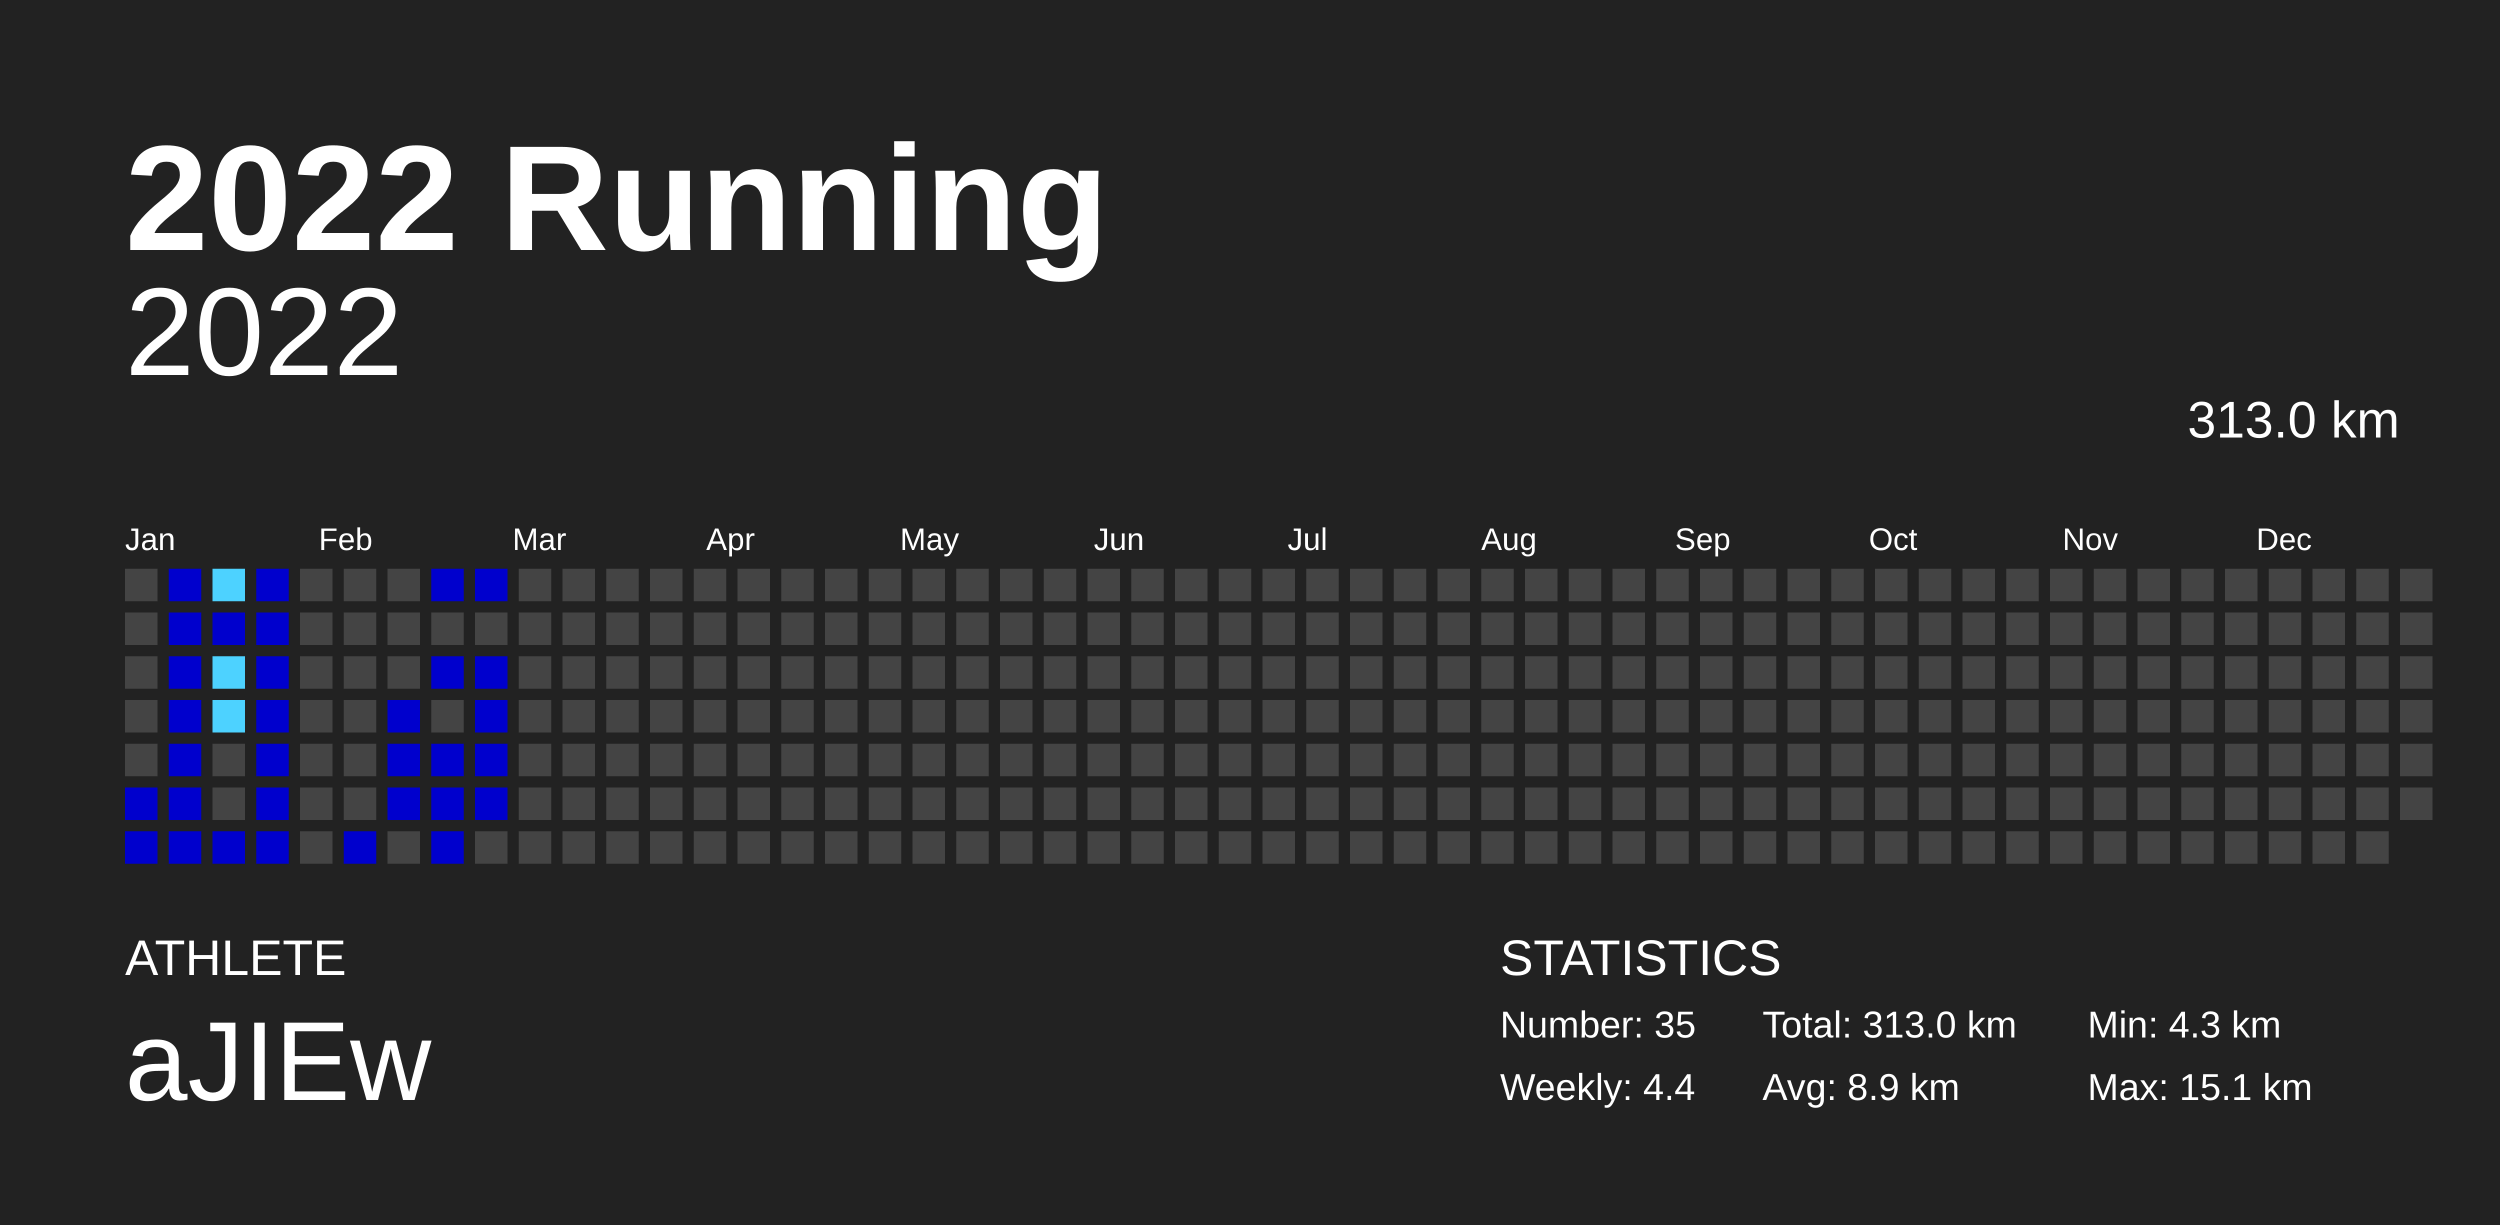
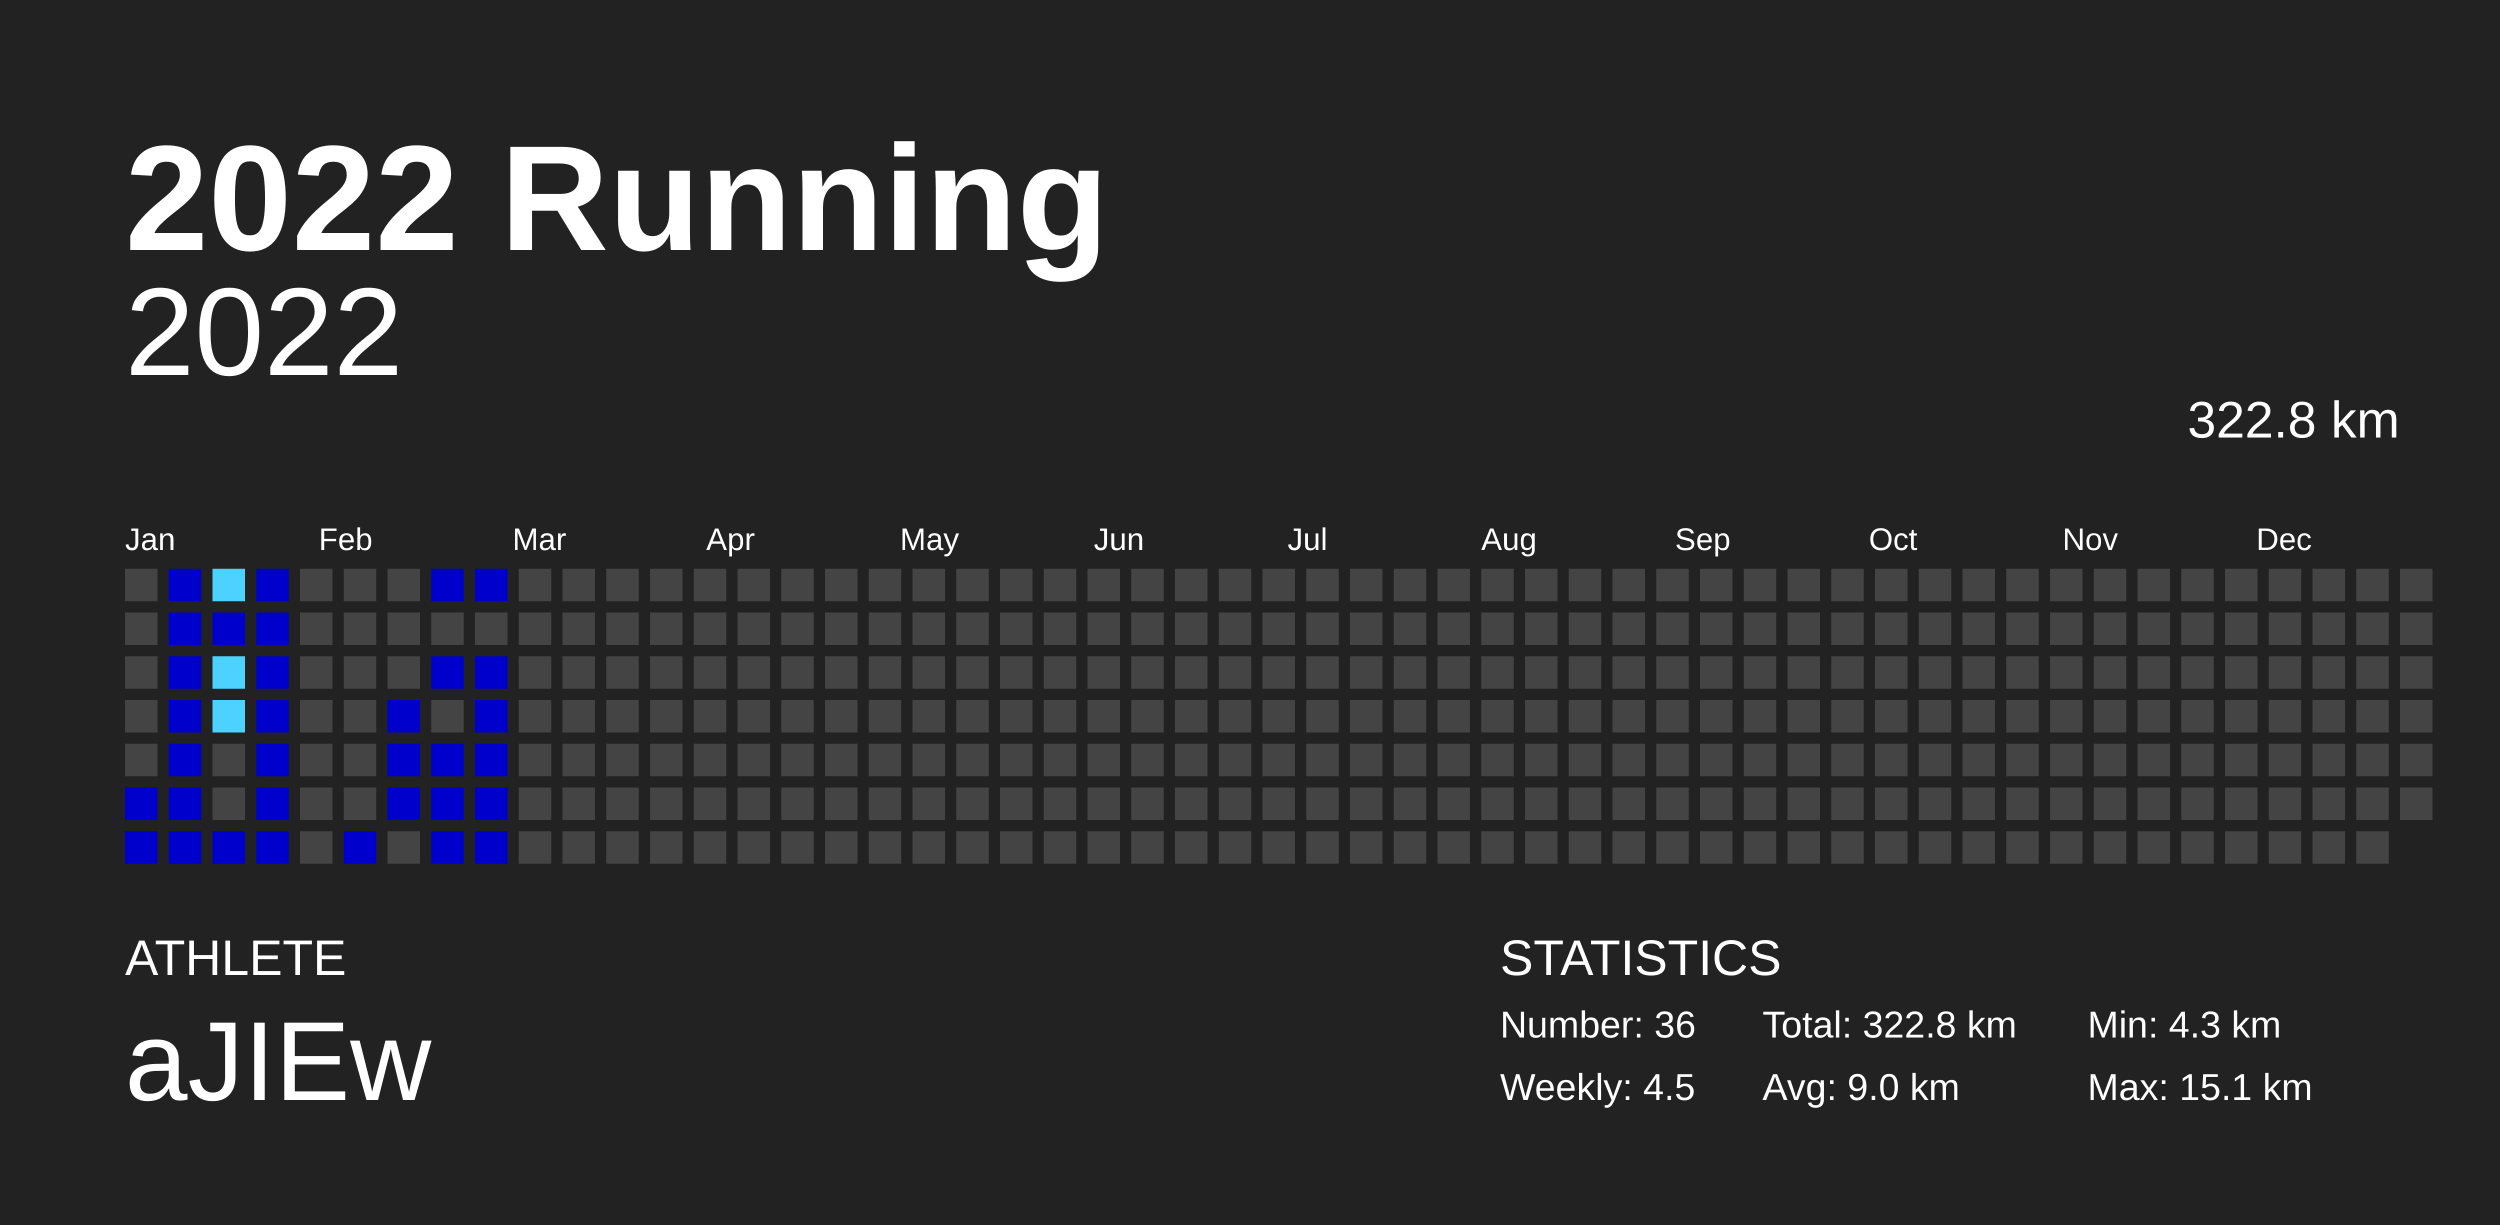
<svg xmlns="http://www.w3.org/2000/svg" baseProfile="full" height="98mm" version="1.1" viewBox="0,0,200,98" width="200mm">
  <defs />
  <rect fill="#222222" height="98" width="200" x="0" y="0" />
  <text fill="#FFFFFF" style="font-size:12px; font-family:Arial; font-weight:bold;" x="10" y="20">2022 Running</text>
  <text fill="#FFFFFF" style="font-size:4px; font-family:Arial" x="10" y="78">ATHLETE</text>
  <text fill="#FFFFFF" style="font-size:9px; font-family:Arial" x="10" y="88">aJIEw</text>
  <text fill="#FFFFFF" style="font-size:4px; font-family:Arial" x="120" y="78">STATISTICS</text>
-   <text fill="#FFFFFF" style="font-size:3px; font-family:Arial" x="120" y="83">Number: 35</text>
-   <text fill="#FFFFFF" style="font-size:3px; font-family:Arial" x="120" y="88">Weekly: 4.4</text>
-   <text fill="#FFFFFF" style="font-size:3px; font-family:Arial" x="141" y="83">Total: 313.0 km</text>
-   <text fill="#FFFFFF" style="font-size:3px; font-family:Arial" x="141" y="88">Avg: 8.9 km</text>
+   <text fill="#FFFFFF" style="font-size:3px; font-family:Arial" x="120" y="83">Number: 36</text>
+   <text fill="#FFFFFF" style="font-size:3px; font-family:Arial" x="120" y="88">Weekly: 4.5</text>
+   <text fill="#FFFFFF" style="font-size:3px; font-family:Arial" x="141" y="83">Total: 322.8 km</text>
+   <text fill="#FFFFFF" style="font-size:3px; font-family:Arial" x="141" y="88">Avg: 9.0 km</text>
  <text fill="#FFFFFF" style="font-size:3px; font-family:Arial" x="167" y="83">Min: 4.3 km</text>
  <text fill="#FFFFFF" style="font-size:3px; font-family:Arial" x="167" y="88">Max: 15.1 km</text>
  <text alignment-baseline="hanging" fill="#FFFFFF" style="font-size:10.0px; font-family:Arial;" x="10" y="30">2022</text>
-   <text alignment-baseline="hanging" fill="#FFFFFF" style="font-size:4.125px; font-family:Arial;" x="175" y="35">313.0 km</text>
+   <text alignment-baseline="hanging" fill="#FFFFFF" style="font-size:4.125px; font-family:Arial;" x="175" y="35">322.8 km</text>
  <text fill="#FFFFFF" style="font-size:2.5px; font-family:Arial" x="10.0" y="44">Jan</text>
  <text fill="#FFFFFF" style="font-size:2.5px; font-family:Arial" x="25.5" y="44">Feb</text>
  <text fill="#FFFFFF" style="font-size:2.5px; font-family:Arial" x="41.0" y="44">Mar</text>
  <text fill="#FFFFFF" style="font-size:2.5px; font-family:Arial" x="56.5" y="44">Apr</text>
  <text fill="#FFFFFF" style="font-size:2.5px; font-family:Arial" x="72.0" y="44">May</text>
  <text fill="#FFFFFF" style="font-size:2.5px; font-family:Arial" x="87.5" y="44">Jun</text>
  <text fill="#FFFFFF" style="font-size:2.5px; font-family:Arial" x="103.0" y="44">Jul</text>
  <text fill="#FFFFFF" style="font-size:2.5px; font-family:Arial" x="118.5" y="44">Aug</text>
  <text fill="#FFFFFF" style="font-size:2.5px; font-family:Arial" x="134.0" y="44">Sep</text>
  <text fill="#FFFFFF" style="font-size:2.5px; font-family:Arial" x="149.5" y="44">Oct</text>
  <text fill="#FFFFFF" style="font-size:2.5px; font-family:Arial" x="165.0" y="44">Nov</text>
  <text fill="#FFFFFF" style="font-size:2.5px; font-family:Arial" x="180.5" y="44">Dec</text>
  <rect fill="#444444" height="2.6" width="2.6" x="10.0" y="45.5" />
  <rect fill="#444444" height="2.6" width="2.6" x="10.0" y="49.0" />
  <rect fill="#444444" height="2.6" width="2.6" x="10.0" y="52.5" />
  <rect fill="#444444" height="2.6" width="2.6" x="10.0" y="56.0" />
  <rect fill="#444444" height="2.6" width="2.6" x="10.0" y="59.5" />
  <rect fill="mediumblue" height="2.6" width="2.6" x="10.0" y="63.0" />
  <rect fill="mediumblue" height="2.6" width="2.6" x="10.0" y="66.5" />
  <rect fill="mediumblue" height="2.6" width="2.6" x="13.5" y="45.5" />
  <rect fill="mediumblue" height="2.6" width="2.6" x="13.5" y="49.0" />
  <rect fill="mediumblue" height="2.6" width="2.6" x="13.5" y="52.5" />
  <rect fill="mediumblue" height="2.6" width="2.6" x="13.5" y="56.0" />
  <rect fill="mediumblue" height="2.6" width="2.6" x="13.5" y="59.5" />
  <rect fill="mediumblue" height="2.6" width="2.6" x="13.5" y="63.0" />
  <rect fill="mediumblue" height="2.6" width="2.6" x="13.5" y="66.5" />
  <rect fill="#4dd2ff" height="2.6" width="2.6" x="17.0" y="45.5" />
  <rect fill="mediumblue" height="2.6" width="2.6" x="17.0" y="49.0" />
  <rect fill="#4dd2ff" height="2.6" width="2.6" x="17.0" y="52.5" />
  <rect fill="#4dd2ff" height="2.6" width="2.6" x="17.0" y="56.0" />
  <rect fill="#444444" height="2.6" width="2.6" x="17.0" y="59.5" />
  <rect fill="#444444" height="2.6" width="2.6" x="17.0" y="63.0" />
  <rect fill="mediumblue" height="2.6" width="2.6" x="17.0" y="66.5" />
  <rect fill="mediumblue" height="2.6" width="2.6" x="20.5" y="45.5" />
  <rect fill="mediumblue" height="2.6" width="2.6" x="20.5" y="49.0" />
  <rect fill="mediumblue" height="2.6" width="2.6" x="20.5" y="52.5" />
  <rect fill="mediumblue" height="2.6" width="2.6" x="20.5" y="56.0" />
  <rect fill="mediumblue" height="2.6" width="2.6" x="20.5" y="59.5" />
  <rect fill="mediumblue" height="2.6" width="2.6" x="20.5" y="63.0" />
  <rect fill="mediumblue" height="2.6" width="2.6" x="20.5" y="66.5" />
  <rect fill="#444444" height="2.6" width="2.6" x="24.0" y="45.5" />
  <rect fill="#444444" height="2.6" width="2.6" x="24.0" y="49.0" />
  <rect fill="#444444" height="2.6" width="2.6" x="24.0" y="52.5" />
  <rect fill="#444444" height="2.6" width="2.6" x="24.0" y="56.0" />
  <rect fill="#444444" height="2.6" width="2.6" x="24.0" y="59.5" />
  <rect fill="#444444" height="2.6" width="2.6" x="24.0" y="63.0" />
  <rect fill="#444444" height="2.6" width="2.6" x="24.0" y="66.5" />
  <rect fill="#444444" height="2.6" width="2.6" x="27.5" y="45.5" />
  <rect fill="#444444" height="2.6" width="2.6" x="27.5" y="49.0" />
  <rect fill="#444444" height="2.6" width="2.6" x="27.5" y="52.5" />
  <rect fill="#444444" height="2.6" width="2.6" x="27.5" y="56.0" />
  <rect fill="#444444" height="2.6" width="2.6" x="27.5" y="59.5" />
  <rect fill="#444444" height="2.6" width="2.6" x="27.5" y="63.0" />
  <rect fill="mediumblue" height="2.6" width="2.6" x="27.5" y="66.5" />
  <rect fill="#444444" height="2.6" width="2.6" x="31.0" y="45.5" />
  <rect fill="#444444" height="2.6" width="2.6" x="31.0" y="49.0" />
  <rect fill="#444444" height="2.6" width="2.6" x="31.0" y="52.5" />
  <rect fill="mediumblue" height="2.6" width="2.6" x="31.0" y="56.0" />
  <rect fill="mediumblue" height="2.6" width="2.6" x="31.0" y="59.5" />
  <rect fill="mediumblue" height="2.6" width="2.6" x="31.0" y="63.0" />
  <rect fill="#444444" height="2.6" width="2.6" x="31.0" y="66.5" />
  <rect fill="mediumblue" height="2.6" width="2.6" x="34.5" y="45.5" />
  <rect fill="#444444" height="2.6" width="2.6" x="34.5" y="49.0" />
  <rect fill="mediumblue" height="2.6" width="2.6" x="34.5" y="52.5" />
  <rect fill="#444444" height="2.6" width="2.6" x="34.5" y="56.0" />
  <rect fill="mediumblue" height="2.6" width="2.6" x="34.5" y="59.5" />
  <rect fill="mediumblue" height="2.6" width="2.6" x="34.5" y="63.0" />
  <rect fill="mediumblue" height="2.6" width="2.6" x="34.5" y="66.5" />
  <rect fill="mediumblue" height="2.6" width="2.6" x="38.0" y="45.5" />
  <rect fill="#444444" height="2.6" width="2.6" x="38.0" y="49.0" />
  <rect fill="mediumblue" height="2.6" width="2.6" x="38.0" y="52.5" />
  <rect fill="mediumblue" height="2.6" width="2.6" x="38.0" y="56.0" />
  <rect fill="mediumblue" height="2.6" width="2.6" x="38.0" y="59.5" />
  <rect fill="mediumblue" height="2.6" width="2.6" x="38.0" y="63.0" />
-   <rect fill="#444444" height="2.6" width="2.6" x="38.0" y="66.5" />
+   <rect fill="mediumblue" height="2.6" width="2.6" x="38.0" y="66.5" />
  <rect fill="#444444" height="2.6" width="2.6" x="41.5" y="45.5" />
  <rect fill="#444444" height="2.6" width="2.6" x="41.5" y="49.0" />
  <rect fill="#444444" height="2.6" width="2.6" x="41.5" y="52.5" />
  <rect fill="#444444" height="2.6" width="2.6" x="41.5" y="56.0" />
  <rect fill="#444444" height="2.6" width="2.6" x="41.5" y="59.5" />
  <rect fill="#444444" height="2.6" width="2.6" x="41.5" y="63.0" />
  <rect fill="#444444" height="2.6" width="2.6" x="41.5" y="66.5" />
  <rect fill="#444444" height="2.6" width="2.6" x="45.0" y="45.5" />
  <rect fill="#444444" height="2.6" width="2.6" x="45.0" y="49.0" />
  <rect fill="#444444" height="2.6" width="2.6" x="45.0" y="52.5" />
  <rect fill="#444444" height="2.6" width="2.6" x="45.0" y="56.0" />
  <rect fill="#444444" height="2.6" width="2.6" x="45.0" y="59.5" />
  <rect fill="#444444" height="2.6" width="2.6" x="45.0" y="63.0" />
  <rect fill="#444444" height="2.6" width="2.6" x="45.0" y="66.5" />
  <rect fill="#444444" height="2.6" width="2.6" x="48.5" y="45.5" />
  <rect fill="#444444" height="2.6" width="2.6" x="48.5" y="49.0" />
  <rect fill="#444444" height="2.6" width="2.6" x="48.5" y="52.5" />
  <rect fill="#444444" height="2.6" width="2.6" x="48.5" y="56.0" />
  <rect fill="#444444" height="2.6" width="2.6" x="48.5" y="59.5" />
  <rect fill="#444444" height="2.6" width="2.6" x="48.5" y="63.0" />
  <rect fill="#444444" height="2.6" width="2.6" x="48.5" y="66.5" />
  <rect fill="#444444" height="2.6" width="2.6" x="52.0" y="45.5" />
  <rect fill="#444444" height="2.6" width="2.6" x="52.0" y="49.0" />
  <rect fill="#444444" height="2.6" width="2.6" x="52.0" y="52.5" />
  <rect fill="#444444" height="2.6" width="2.6" x="52.0" y="56.0" />
  <rect fill="#444444" height="2.6" width="2.6" x="52.0" y="59.5" />
  <rect fill="#444444" height="2.6" width="2.6" x="52.0" y="63.0" />
  <rect fill="#444444" height="2.6" width="2.6" x="52.0" y="66.5" />
  <rect fill="#444444" height="2.6" width="2.6" x="55.5" y="45.5" />
  <rect fill="#444444" height="2.6" width="2.6" x="55.5" y="49.0" />
  <rect fill="#444444" height="2.6" width="2.6" x="55.5" y="52.5" />
  <rect fill="#444444" height="2.6" width="2.6" x="55.5" y="56.0" />
  <rect fill="#444444" height="2.6" width="2.6" x="55.5" y="59.5" />
  <rect fill="#444444" height="2.6" width="2.6" x="55.5" y="63.0" />
  <rect fill="#444444" height="2.6" width="2.6" x="55.5" y="66.5" />
  <rect fill="#444444" height="2.6" width="2.6" x="59.0" y="45.5" />
  <rect fill="#444444" height="2.6" width="2.6" x="59.0" y="49.0" />
  <rect fill="#444444" height="2.6" width="2.6" x="59.0" y="52.5" />
  <rect fill="#444444" height="2.6" width="2.6" x="59.0" y="56.0" />
  <rect fill="#444444" height="2.6" width="2.6" x="59.0" y="59.5" />
  <rect fill="#444444" height="2.6" width="2.6" x="59.0" y="63.0" />
  <rect fill="#444444" height="2.6" width="2.6" x="59.0" y="66.5" />
  <rect fill="#444444" height="2.6" width="2.6" x="62.5" y="45.5" />
  <rect fill="#444444" height="2.6" width="2.6" x="62.5" y="49.0" />
  <rect fill="#444444" height="2.6" width="2.6" x="62.5" y="52.5" />
  <rect fill="#444444" height="2.6" width="2.6" x="62.5" y="56.0" />
  <rect fill="#444444" height="2.6" width="2.6" x="62.5" y="59.5" />
  <rect fill="#444444" height="2.6" width="2.6" x="62.5" y="63.0" />
  <rect fill="#444444" height="2.6" width="2.6" x="62.5" y="66.5" />
  <rect fill="#444444" height="2.6" width="2.6" x="66.0" y="45.5" />
  <rect fill="#444444" height="2.6" width="2.6" x="66.0" y="49.0" />
  <rect fill="#444444" height="2.6" width="2.6" x="66.0" y="52.5" />
  <rect fill="#444444" height="2.6" width="2.6" x="66.0" y="56.0" />
  <rect fill="#444444" height="2.6" width="2.6" x="66.0" y="59.5" />
  <rect fill="#444444" height="2.6" width="2.6" x="66.0" y="63.0" />
  <rect fill="#444444" height="2.6" width="2.6" x="66.0" y="66.5" />
  <rect fill="#444444" height="2.6" width="2.6" x="69.5" y="45.5" />
  <rect fill="#444444" height="2.6" width="2.6" x="69.5" y="49.0" />
  <rect fill="#444444" height="2.6" width="2.6" x="69.5" y="52.5" />
  <rect fill="#444444" height="2.6" width="2.6" x="69.5" y="56.0" />
  <rect fill="#444444" height="2.6" width="2.6" x="69.5" y="59.5" />
  <rect fill="#444444" height="2.6" width="2.6" x="69.5" y="63.0" />
  <rect fill="#444444" height="2.6" width="2.6" x="69.5" y="66.5" />
  <rect fill="#444444" height="2.6" width="2.6" x="73.0" y="45.5" />
  <rect fill="#444444" height="2.6" width="2.6" x="73.0" y="49.0" />
  <rect fill="#444444" height="2.6" width="2.6" x="73.0" y="52.5" />
  <rect fill="#444444" height="2.6" width="2.6" x="73.0" y="56.0" />
  <rect fill="#444444" height="2.6" width="2.6" x="73.0" y="59.5" />
  <rect fill="#444444" height="2.6" width="2.6" x="73.0" y="63.0" />
  <rect fill="#444444" height="2.6" width="2.6" x="73.0" y="66.5" />
  <rect fill="#444444" height="2.6" width="2.6" x="76.5" y="45.5" />
  <rect fill="#444444" height="2.6" width="2.6" x="76.5" y="49.0" />
  <rect fill="#444444" height="2.6" width="2.6" x="76.5" y="52.5" />
  <rect fill="#444444" height="2.6" width="2.6" x="76.5" y="56.0" />
  <rect fill="#444444" height="2.6" width="2.6" x="76.5" y="59.5" />
  <rect fill="#444444" height="2.6" width="2.6" x="76.5" y="63.0" />
  <rect fill="#444444" height="2.6" width="2.6" x="76.5" y="66.5" />
  <rect fill="#444444" height="2.6" width="2.6" x="80.0" y="45.5" />
  <rect fill="#444444" height="2.6" width="2.6" x="80.0" y="49.0" />
  <rect fill="#444444" height="2.6" width="2.6" x="80.0" y="52.5" />
  <rect fill="#444444" height="2.6" width="2.6" x="80.0" y="56.0" />
  <rect fill="#444444" height="2.6" width="2.6" x="80.0" y="59.5" />
  <rect fill="#444444" height="2.6" width="2.6" x="80.0" y="63.0" />
  <rect fill="#444444" height="2.6" width="2.6" x="80.0" y="66.5" />
  <rect fill="#444444" height="2.6" width="2.6" x="83.5" y="45.5" />
  <rect fill="#444444" height="2.6" width="2.6" x="83.5" y="49.0" />
  <rect fill="#444444" height="2.6" width="2.6" x="83.5" y="52.5" />
  <rect fill="#444444" height="2.6" width="2.6" x="83.5" y="56.0" />
  <rect fill="#444444" height="2.6" width="2.6" x="83.5" y="59.5" />
  <rect fill="#444444" height="2.6" width="2.6" x="83.5" y="63.0" />
  <rect fill="#444444" height="2.6" width="2.6" x="83.5" y="66.5" />
  <rect fill="#444444" height="2.6" width="2.6" x="87.0" y="45.5" />
  <rect fill="#444444" height="2.6" width="2.6" x="87.0" y="49.0" />
  <rect fill="#444444" height="2.6" width="2.6" x="87.0" y="52.5" />
  <rect fill="#444444" height="2.6" width="2.6" x="87.0" y="56.0" />
  <rect fill="#444444" height="2.6" width="2.6" x="87.0" y="59.5" />
  <rect fill="#444444" height="2.6" width="2.6" x="87.0" y="63.0" />
  <rect fill="#444444" height="2.6" width="2.6" x="87.0" y="66.5" />
  <rect fill="#444444" height="2.6" width="2.6" x="90.5" y="45.5" />
  <rect fill="#444444" height="2.6" width="2.6" x="90.5" y="49.0" />
  <rect fill="#444444" height="2.6" width="2.6" x="90.5" y="52.5" />
  <rect fill="#444444" height="2.6" width="2.6" x="90.5" y="56.0" />
  <rect fill="#444444" height="2.6" width="2.6" x="90.5" y="59.5" />
  <rect fill="#444444" height="2.6" width="2.6" x="90.5" y="63.0" />
  <rect fill="#444444" height="2.6" width="2.6" x="90.5" y="66.5" />
  <rect fill="#444444" height="2.6" width="2.6" x="94.0" y="45.5" />
  <rect fill="#444444" height="2.6" width="2.6" x="94.0" y="49.0" />
  <rect fill="#444444" height="2.6" width="2.6" x="94.0" y="52.5" />
  <rect fill="#444444" height="2.6" width="2.6" x="94.0" y="56.0" />
  <rect fill="#444444" height="2.6" width="2.6" x="94.0" y="59.5" />
  <rect fill="#444444" height="2.6" width="2.6" x="94.0" y="63.0" />
  <rect fill="#444444" height="2.6" width="2.6" x="94.0" y="66.5" />
  <rect fill="#444444" height="2.6" width="2.6" x="97.5" y="45.5" />
  <rect fill="#444444" height="2.6" width="2.6" x="97.5" y="49.0" />
  <rect fill="#444444" height="2.6" width="2.6" x="97.5" y="52.5" />
  <rect fill="#444444" height="2.6" width="2.6" x="97.5" y="56.0" />
  <rect fill="#444444" height="2.6" width="2.6" x="97.5" y="59.5" />
  <rect fill="#444444" height="2.6" width="2.6" x="97.5" y="63.0" />
  <rect fill="#444444" height="2.6" width="2.6" x="97.5" y="66.5" />
  <rect fill="#444444" height="2.6" width="2.6" x="101.0" y="45.5" />
  <rect fill="#444444" height="2.6" width="2.6" x="101.0" y="49.0" />
  <rect fill="#444444" height="2.6" width="2.6" x="101.0" y="52.5" />
  <rect fill="#444444" height="2.6" width="2.6" x="101.0" y="56.0" />
  <rect fill="#444444" height="2.6" width="2.6" x="101.0" y="59.5" />
  <rect fill="#444444" height="2.6" width="2.6" x="101.0" y="63.0" />
  <rect fill="#444444" height="2.6" width="2.6" x="101.0" y="66.5" />
  <rect fill="#444444" height="2.6" width="2.6" x="104.5" y="45.5" />
  <rect fill="#444444" height="2.6" width="2.6" x="104.5" y="49.0" />
  <rect fill="#444444" height="2.6" width="2.6" x="104.5" y="52.5" />
  <rect fill="#444444" height="2.6" width="2.6" x="104.5" y="56.0" />
  <rect fill="#444444" height="2.6" width="2.6" x="104.5" y="59.5" />
  <rect fill="#444444" height="2.6" width="2.6" x="104.5" y="63.0" />
  <rect fill="#444444" height="2.6" width="2.6" x="104.5" y="66.5" />
  <rect fill="#444444" height="2.6" width="2.6" x="108.0" y="45.5" />
  <rect fill="#444444" height="2.6" width="2.6" x="108.0" y="49.0" />
  <rect fill="#444444" height="2.6" width="2.6" x="108.0" y="52.5" />
  <rect fill="#444444" height="2.6" width="2.6" x="108.0" y="56.0" />
  <rect fill="#444444" height="2.6" width="2.6" x="108.0" y="59.5" />
  <rect fill="#444444" height="2.6" width="2.6" x="108.0" y="63.0" />
  <rect fill="#444444" height="2.6" width="2.6" x="108.0" y="66.5" />
  <rect fill="#444444" height="2.6" width="2.6" x="111.5" y="45.5" />
  <rect fill="#444444" height="2.6" width="2.6" x="111.5" y="49.0" />
  <rect fill="#444444" height="2.6" width="2.6" x="111.5" y="52.5" />
  <rect fill="#444444" height="2.6" width="2.6" x="111.5" y="56.0" />
  <rect fill="#444444" height="2.6" width="2.6" x="111.5" y="59.5" />
  <rect fill="#444444" height="2.6" width="2.6" x="111.5" y="63.0" />
  <rect fill="#444444" height="2.6" width="2.6" x="111.5" y="66.5" />
  <rect fill="#444444" height="2.6" width="2.6" x="115.0" y="45.5" />
  <rect fill="#444444" height="2.6" width="2.6" x="115.0" y="49.0" />
  <rect fill="#444444" height="2.6" width="2.6" x="115.0" y="52.5" />
  <rect fill="#444444" height="2.6" width="2.6" x="115.0" y="56.0" />
  <rect fill="#444444" height="2.6" width="2.6" x="115.0" y="59.5" />
  <rect fill="#444444" height="2.6" width="2.6" x="115.0" y="63.0" />
  <rect fill="#444444" height="2.6" width="2.6" x="115.0" y="66.5" />
  <rect fill="#444444" height="2.6" width="2.6" x="118.5" y="45.5" />
  <rect fill="#444444" height="2.6" width="2.6" x="118.5" y="49.0" />
  <rect fill="#444444" height="2.6" width="2.6" x="118.5" y="52.5" />
  <rect fill="#444444" height="2.6" width="2.6" x="118.5" y="56.0" />
  <rect fill="#444444" height="2.6" width="2.6" x="118.5" y="59.5" />
  <rect fill="#444444" height="2.6" width="2.6" x="118.5" y="63.0" />
  <rect fill="#444444" height="2.6" width="2.6" x="118.5" y="66.5" />
  <rect fill="#444444" height="2.6" width="2.6" x="122.0" y="45.5" />
  <rect fill="#444444" height="2.6" width="2.6" x="122.0" y="49.0" />
  <rect fill="#444444" height="2.6" width="2.6" x="122.0" y="52.5" />
  <rect fill="#444444" height="2.6" width="2.6" x="122.0" y="56.0" />
  <rect fill="#444444" height="2.6" width="2.6" x="122.0" y="59.5" />
  <rect fill="#444444" height="2.6" width="2.6" x="122.0" y="63.0" />
  <rect fill="#444444" height="2.6" width="2.6" x="122.0" y="66.5" />
  <rect fill="#444444" height="2.6" width="2.6" x="125.5" y="45.5" />
  <rect fill="#444444" height="2.6" width="2.6" x="125.5" y="49.0" />
  <rect fill="#444444" height="2.6" width="2.6" x="125.5" y="52.5" />
  <rect fill="#444444" height="2.6" width="2.6" x="125.5" y="56.0" />
  <rect fill="#444444" height="2.6" width="2.6" x="125.5" y="59.5" />
  <rect fill="#444444" height="2.6" width="2.6" x="125.5" y="63.0" />
  <rect fill="#444444" height="2.6" width="2.6" x="125.5" y="66.5" />
  <rect fill="#444444" height="2.6" width="2.6" x="129.0" y="45.5" />
  <rect fill="#444444" height="2.6" width="2.6" x="129.0" y="49.0" />
  <rect fill="#444444" height="2.6" width="2.6" x="129.0" y="52.5" />
  <rect fill="#444444" height="2.6" width="2.6" x="129.0" y="56.0" />
  <rect fill="#444444" height="2.6" width="2.6" x="129.0" y="59.5" />
  <rect fill="#444444" height="2.6" width="2.6" x="129.0" y="63.0" />
  <rect fill="#444444" height="2.6" width="2.6" x="129.0" y="66.5" />
  <rect fill="#444444" height="2.6" width="2.6" x="132.5" y="45.5" />
  <rect fill="#444444" height="2.6" width="2.6" x="132.5" y="49.0" />
  <rect fill="#444444" height="2.6" width="2.6" x="132.5" y="52.5" />
  <rect fill="#444444" height="2.6" width="2.6" x="132.5" y="56.0" />
  <rect fill="#444444" height="2.6" width="2.6" x="132.5" y="59.5" />
  <rect fill="#444444" height="2.6" width="2.6" x="132.5" y="63.0" />
  <rect fill="#444444" height="2.6" width="2.6" x="132.5" y="66.5" />
  <rect fill="#444444" height="2.6" width="2.6" x="136.0" y="45.5" />
  <rect fill="#444444" height="2.6" width="2.6" x="136.0" y="49.0" />
  <rect fill="#444444" height="2.6" width="2.6" x="136.0" y="52.5" />
  <rect fill="#444444" height="2.6" width="2.6" x="136.0" y="56.0" />
  <rect fill="#444444" height="2.6" width="2.6" x="136.0" y="59.5" />
  <rect fill="#444444" height="2.6" width="2.6" x="136.0" y="63.0" />
  <rect fill="#444444" height="2.6" width="2.6" x="136.0" y="66.5" />
  <rect fill="#444444" height="2.6" width="2.6" x="139.5" y="45.5" />
  <rect fill="#444444" height="2.6" width="2.6" x="139.5" y="49.0" />
  <rect fill="#444444" height="2.6" width="2.6" x="139.5" y="52.5" />
  <rect fill="#444444" height="2.6" width="2.6" x="139.5" y="56.0" />
  <rect fill="#444444" height="2.6" width="2.6" x="139.5" y="59.5" />
  <rect fill="#444444" height="2.6" width="2.6" x="139.5" y="63.0" />
  <rect fill="#444444" height="2.6" width="2.6" x="139.5" y="66.5" />
  <rect fill="#444444" height="2.6" width="2.6" x="143.0" y="45.5" />
  <rect fill="#444444" height="2.6" width="2.6" x="143.0" y="49.0" />
  <rect fill="#444444" height="2.6" width="2.6" x="143.0" y="52.5" />
  <rect fill="#444444" height="2.6" width="2.6" x="143.0" y="56.0" />
  <rect fill="#444444" height="2.6" width="2.6" x="143.0" y="59.5" />
  <rect fill="#444444" height="2.6" width="2.6" x="143.0" y="63.0" />
  <rect fill="#444444" height="2.6" width="2.6" x="143.0" y="66.5" />
  <rect fill="#444444" height="2.6" width="2.6" x="146.5" y="45.5" />
  <rect fill="#444444" height="2.6" width="2.6" x="146.5" y="49.0" />
  <rect fill="#444444" height="2.6" width="2.6" x="146.5" y="52.5" />
  <rect fill="#444444" height="2.6" width="2.6" x="146.5" y="56.0" />
  <rect fill="#444444" height="2.6" width="2.6" x="146.5" y="59.5" />
  <rect fill="#444444" height="2.6" width="2.6" x="146.5" y="63.0" />
  <rect fill="#444444" height="2.6" width="2.6" x="146.5" y="66.5" />
  <rect fill="#444444" height="2.6" width="2.6" x="150.0" y="45.5" />
  <rect fill="#444444" height="2.6" width="2.6" x="150.0" y="49.0" />
  <rect fill="#444444" height="2.6" width="2.6" x="150.0" y="52.5" />
  <rect fill="#444444" height="2.6" width="2.6" x="150.0" y="56.0" />
  <rect fill="#444444" height="2.6" width="2.6" x="150.0" y="59.5" />
  <rect fill="#444444" height="2.6" width="2.6" x="150.0" y="63.0" />
  <rect fill="#444444" height="2.6" width="2.6" x="150.0" y="66.5" />
  <rect fill="#444444" height="2.6" width="2.6" x="153.5" y="45.5" />
  <rect fill="#444444" height="2.6" width="2.6" x="153.5" y="49.0" />
  <rect fill="#444444" height="2.6" width="2.6" x="153.5" y="52.5" />
  <rect fill="#444444" height="2.6" width="2.6" x="153.5" y="56.0" />
  <rect fill="#444444" height="2.6" width="2.6" x="153.5" y="59.5" />
  <rect fill="#444444" height="2.6" width="2.6" x="153.5" y="63.0" />
  <rect fill="#444444" height="2.6" width="2.6" x="153.5" y="66.5" />
  <rect fill="#444444" height="2.6" width="2.6" x="157.0" y="45.5" />
  <rect fill="#444444" height="2.6" width="2.6" x="157.0" y="49.0" />
  <rect fill="#444444" height="2.6" width="2.6" x="157.0" y="52.5" />
  <rect fill="#444444" height="2.6" width="2.6" x="157.0" y="56.0" />
  <rect fill="#444444" height="2.6" width="2.6" x="157.0" y="59.5" />
  <rect fill="#444444" height="2.6" width="2.6" x="157.0" y="63.0" />
  <rect fill="#444444" height="2.6" width="2.6" x="157.0" y="66.5" />
  <rect fill="#444444" height="2.6" width="2.6" x="160.5" y="45.5" />
  <rect fill="#444444" height="2.6" width="2.6" x="160.5" y="49.0" />
  <rect fill="#444444" height="2.6" width="2.6" x="160.5" y="52.5" />
  <rect fill="#444444" height="2.6" width="2.6" x="160.5" y="56.0" />
  <rect fill="#444444" height="2.6" width="2.6" x="160.5" y="59.5" />
  <rect fill="#444444" height="2.6" width="2.6" x="160.5" y="63.0" />
  <rect fill="#444444" height="2.6" width="2.6" x="160.5" y="66.5" />
  <rect fill="#444444" height="2.6" width="2.6" x="164.0" y="45.5" />
  <rect fill="#444444" height="2.6" width="2.6" x="164.0" y="49.0" />
  <rect fill="#444444" height="2.6" width="2.6" x="164.0" y="52.5" />
  <rect fill="#444444" height="2.6" width="2.6" x="164.0" y="56.0" />
  <rect fill="#444444" height="2.6" width="2.6" x="164.0" y="59.5" />
  <rect fill="#444444" height="2.6" width="2.6" x="164.0" y="63.0" />
  <rect fill="#444444" height="2.6" width="2.6" x="164.0" y="66.5" />
  <rect fill="#444444" height="2.6" width="2.6" x="167.5" y="45.5" />
  <rect fill="#444444" height="2.6" width="2.6" x="167.5" y="49.0" />
  <rect fill="#444444" height="2.6" width="2.6" x="167.5" y="52.5" />
  <rect fill="#444444" height="2.6" width="2.6" x="167.5" y="56.0" />
  <rect fill="#444444" height="2.6" width="2.6" x="167.5" y="59.5" />
  <rect fill="#444444" height="2.6" width="2.6" x="167.5" y="63.0" />
  <rect fill="#444444" height="2.6" width="2.6" x="167.5" y="66.5" />
  <rect fill="#444444" height="2.6" width="2.6" x="171.0" y="45.5" />
  <rect fill="#444444" height="2.6" width="2.6" x="171.0" y="49.0" />
  <rect fill="#444444" height="2.6" width="2.6" x="171.0" y="52.5" />
  <rect fill="#444444" height="2.6" width="2.6" x="171.0" y="56.0" />
  <rect fill="#444444" height="2.6" width="2.6" x="171.0" y="59.5" />
  <rect fill="#444444" height="2.6" width="2.6" x="171.0" y="63.0" />
  <rect fill="#444444" height="2.6" width="2.6" x="171.0" y="66.5" />
  <rect fill="#444444" height="2.6" width="2.6" x="174.5" y="45.5" />
  <rect fill="#444444" height="2.6" width="2.6" x="174.5" y="49.0" />
  <rect fill="#444444" height="2.6" width="2.6" x="174.5" y="52.5" />
  <rect fill="#444444" height="2.6" width="2.6" x="174.5" y="56.0" />
  <rect fill="#444444" height="2.6" width="2.6" x="174.5" y="59.5" />
  <rect fill="#444444" height="2.6" width="2.6" x="174.5" y="63.0" />
  <rect fill="#444444" height="2.6" width="2.6" x="174.5" y="66.5" />
  <rect fill="#444444" height="2.6" width="2.6" x="178.0" y="45.5" />
  <rect fill="#444444" height="2.6" width="2.6" x="178.0" y="49.0" />
  <rect fill="#444444" height="2.6" width="2.6" x="178.0" y="52.5" />
  <rect fill="#444444" height="2.6" width="2.6" x="178.0" y="56.0" />
  <rect fill="#444444" height="2.6" width="2.6" x="178.0" y="59.5" />
  <rect fill="#444444" height="2.6" width="2.6" x="178.0" y="63.0" />
  <rect fill="#444444" height="2.6" width="2.6" x="178.0" y="66.5" />
  <rect fill="#444444" height="2.6" width="2.6" x="181.5" y="45.5" />
  <rect fill="#444444" height="2.6" width="2.6" x="181.5" y="49.0" />
  <rect fill="#444444" height="2.6" width="2.6" x="181.5" y="52.5" />
  <rect fill="#444444" height="2.6" width="2.6" x="181.5" y="56.0" />
  <rect fill="#444444" height="2.6" width="2.6" x="181.5" y="59.5" />
  <rect fill="#444444" height="2.6" width="2.6" x="181.5" y="63.0" />
  <rect fill="#444444" height="2.6" width="2.6" x="181.5" y="66.5" />
  <rect fill="#444444" height="2.6" width="2.6" x="185.0" y="45.5" />
  <rect fill="#444444" height="2.6" width="2.6" x="185.0" y="49.0" />
  <rect fill="#444444" height="2.6" width="2.6" x="185.0" y="52.5" />
  <rect fill="#444444" height="2.6" width="2.6" x="185.0" y="56.0" />
  <rect fill="#444444" height="2.6" width="2.6" x="185.0" y="59.5" />
  <rect fill="#444444" height="2.6" width="2.6" x="185.0" y="63.0" />
  <rect fill="#444444" height="2.6" width="2.6" x="185.0" y="66.5" />
  <rect fill="#444444" height="2.6" width="2.6" x="188.5" y="45.5" />
  <rect fill="#444444" height="2.6" width="2.6" x="188.5" y="49.0" />
  <rect fill="#444444" height="2.6" width="2.6" x="188.5" y="52.5" />
  <rect fill="#444444" height="2.6" width="2.6" x="188.5" y="56.0" />
  <rect fill="#444444" height="2.6" width="2.6" x="188.5" y="59.5" />
  <rect fill="#444444" height="2.6" width="2.6" x="188.5" y="63.0" />
  <rect fill="#444444" height="2.6" width="2.6" x="188.5" y="66.5" />
  <rect fill="#444444" height="2.6" width="2.6" x="192.0" y="45.5" />
  <rect fill="#444444" height="2.6" width="2.6" x="192.0" y="49.0" />
  <rect fill="#444444" height="2.6" width="2.6" x="192.0" y="52.5" />
  <rect fill="#444444" height="2.6" width="2.6" x="192.0" y="56.0" />
  <rect fill="#444444" height="2.6" width="2.6" x="192.0" y="59.5" />
  <rect fill="#444444" height="2.6" width="2.6" x="192.0" y="63.0" />
</svg>
